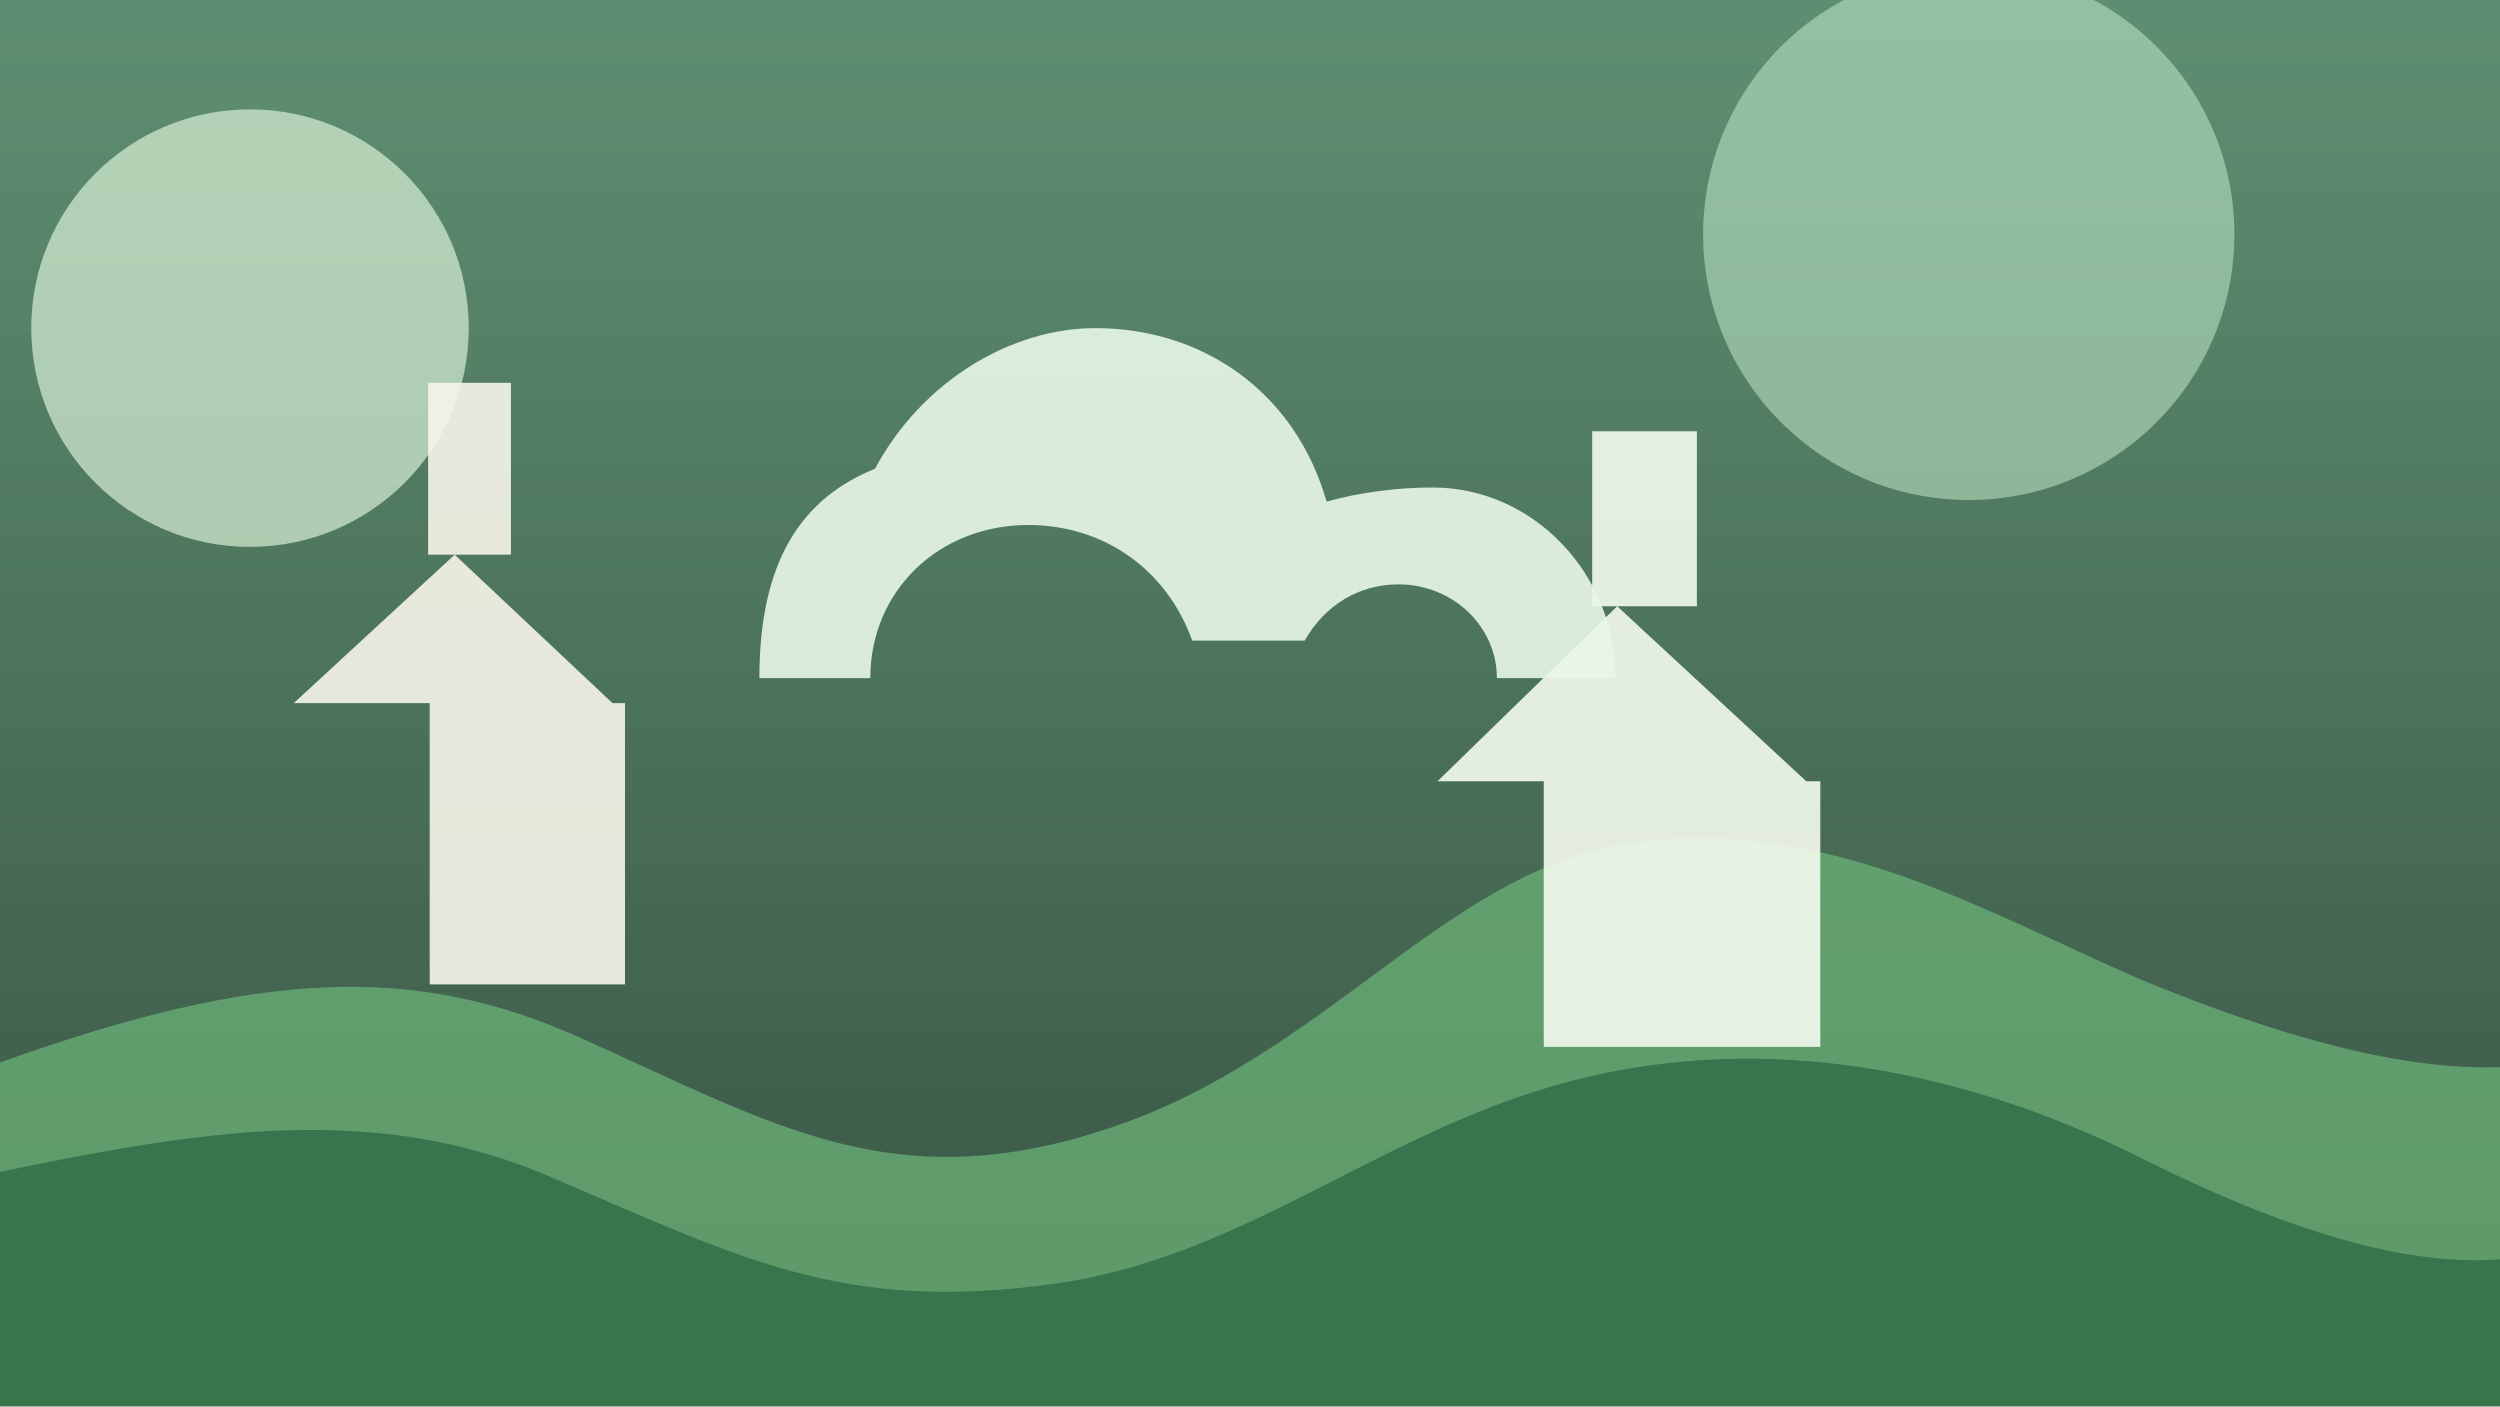
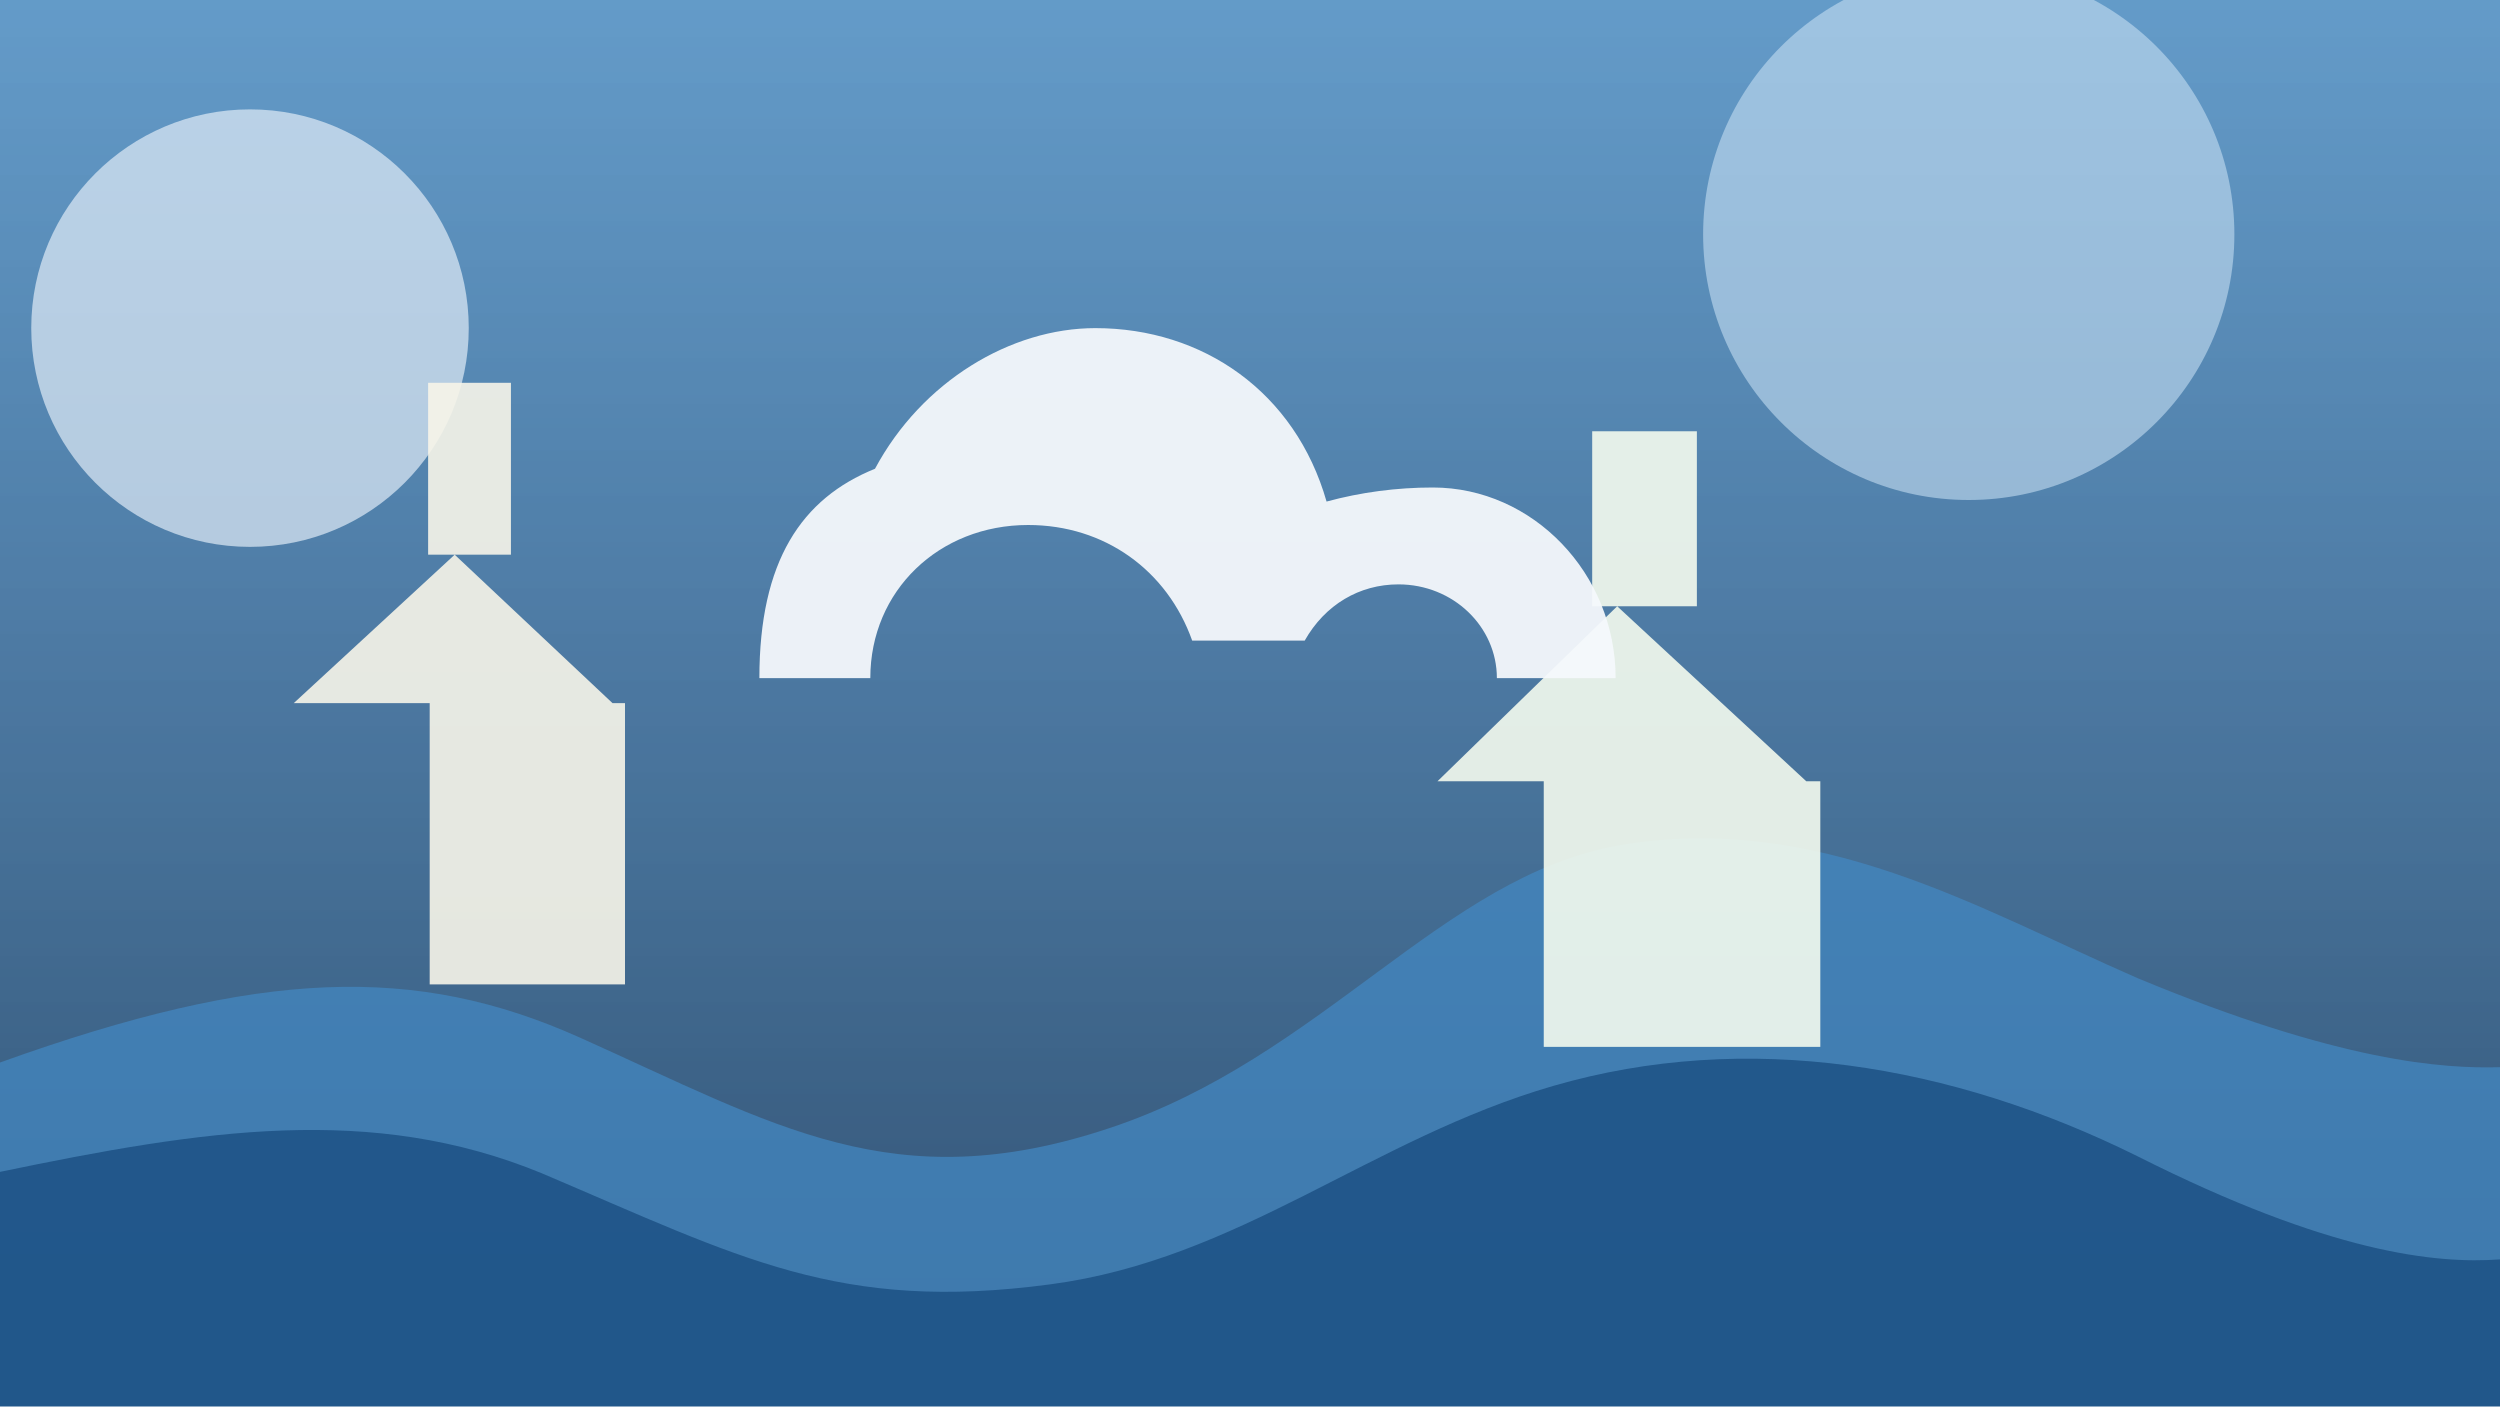
<svg xmlns="http://www.w3.org/2000/svg" width="1600" height="900" viewBox="0 0 1600 900" fill="none">
-   <rect width="1600" height="900" fill="#EAF7EE" />
+   <rect width="1600" height="900" fill="#EAF2FA" />
  <rect width="1600" height="900" fill="url(#paint0_linear_1_2)" />
-   <circle cx="1260" cy="150" r="170" fill="#B8E0C0" fill-opacity="0.6" />
-   <circle cx="160" cy="210" r="140" fill="#D7F0D5" fill-opacity="0.7" />
-   <path d="M0 680C167 620 266 617 371 664C496 720 572 768 710 722C846 677 923 561 1036 541C1163 519 1267 582 1368 626C1498 680 1564 684 1600 683V900H0V680Z" fill="#6EB77A" fill-opacity="0.7" />
-   <path d="M0 750C130 723 238 706 347 751C474 805 537 840 672 822C793 806 877 729 994 695C1118 659 1249 681 1368 740C1491 802 1559 809 1600 806V900H0V750Z" fill="#2F6B45" fill-opacity="0.8" />
+   <circle cx="1260" cy="150" r="170" fill="#C5DDF2" fill-opacity="0.6" />
+   <circle cx="160" cy="210" r="140" fill="#E0ECF7" fill-opacity="0.7" />
+   <path d="M0 680C167 620 266 617 371 664C496 720 572 768 710 722C846 677 923 561 1036 541C1163 519 1267 582 1368 626C1498 680 1564 684 1600 683V900H0V680Z" fill="#4388C3" fill-opacity="0.72" />
+   <path d="M0 750C130 723 238 706 347 751C474 805 537 840 672 822C793 806 877 729 994 695C1118 659 1249 681 1368 740C1491 802 1559 809 1600 806V900H0V750Z" fill="#1B4F83" fill-opacity="0.82" />
  <path d="M188 450L291 355L392 450H188ZM274 355H327V245H274V355ZM275 450H400V630H275V450Z" fill="#F7F5E9" fill-opacity="0.9" />
  <path d="M920 500L1035 388L1156 500H920ZM1019 388H1086V276H1019V388ZM988 500H1165V670H988V500Z" fill="#F4FBEF" fill-opacity="0.9" />
-   <path d="M560 300C590 244 647 210 701 210C770 210 829 251 849 321C871 315 894 312 917 312C981 312 1034 367 1034 434H958C958 401 930 374 895 374C870 374 848 387 835 410H763C747 365 707 336 658 336C601 336 557 378 557 434H486C486 359 513 319 560 300Z" fill="#E9F7E7" fill-opacity="0.9" />
+   <path d="M560 300C590 244 647 210 701 210C770 210 829 251 849 321C871 315 894 312 917 312C981 312 1034 367 1034 434H958C958 401 930 374 895 374C870 374 848 387 835 410H763C747 365 707 336 658 336C601 336 557 378 557 434H486C486 359 513 319 560 300Z" fill="#F5F8FC" fill-opacity="0.94" />
  <defs>
    <linearGradient id="paint0_linear_1_2" x1="800" y1="0" x2="800" y2="900" gradientUnits="userSpaceOnUse">
-       <stop stop-color="#2D6A45" stop-opacity="0.74" />
-       <stop offset="1" stop-color="#0F2E1C" stop-opacity="0.82" />
+       <stop stop-color="#347CB7" stop-opacity="0.74" />
+       <stop offset="1" stop-color="#12355B" stop-opacity="0.86" />
    </linearGradient>
  </defs>
</svg>
